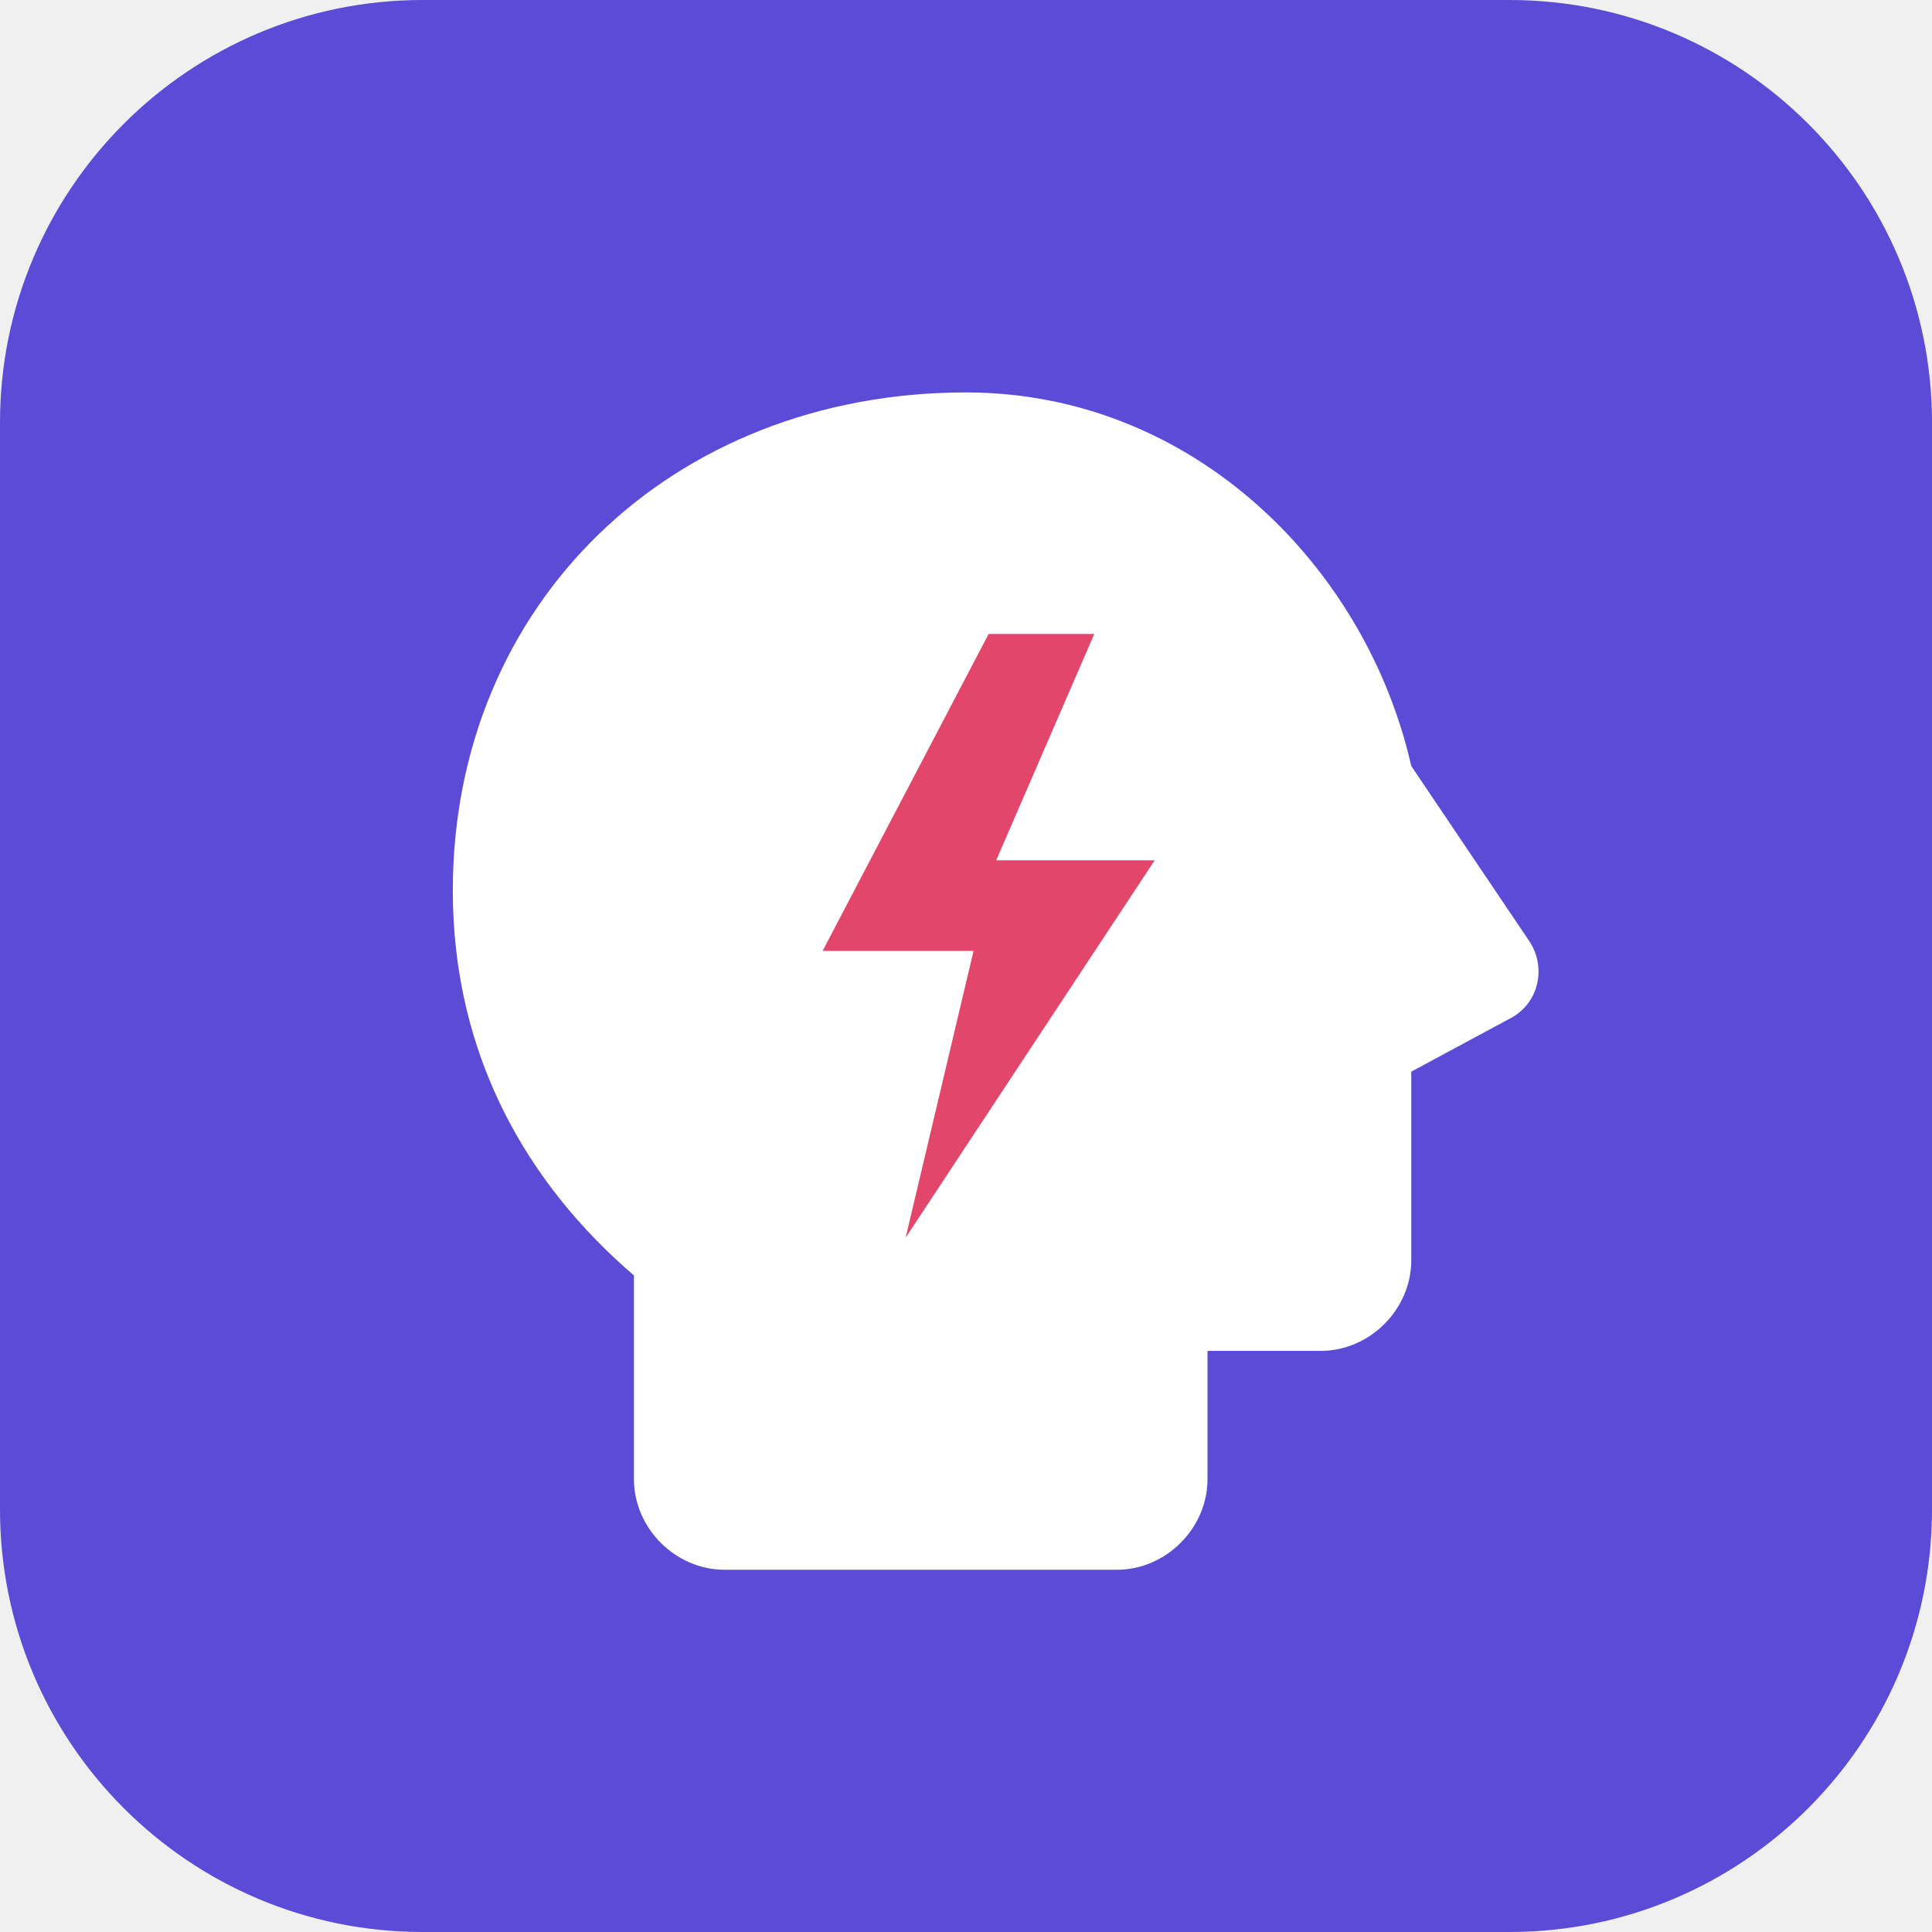
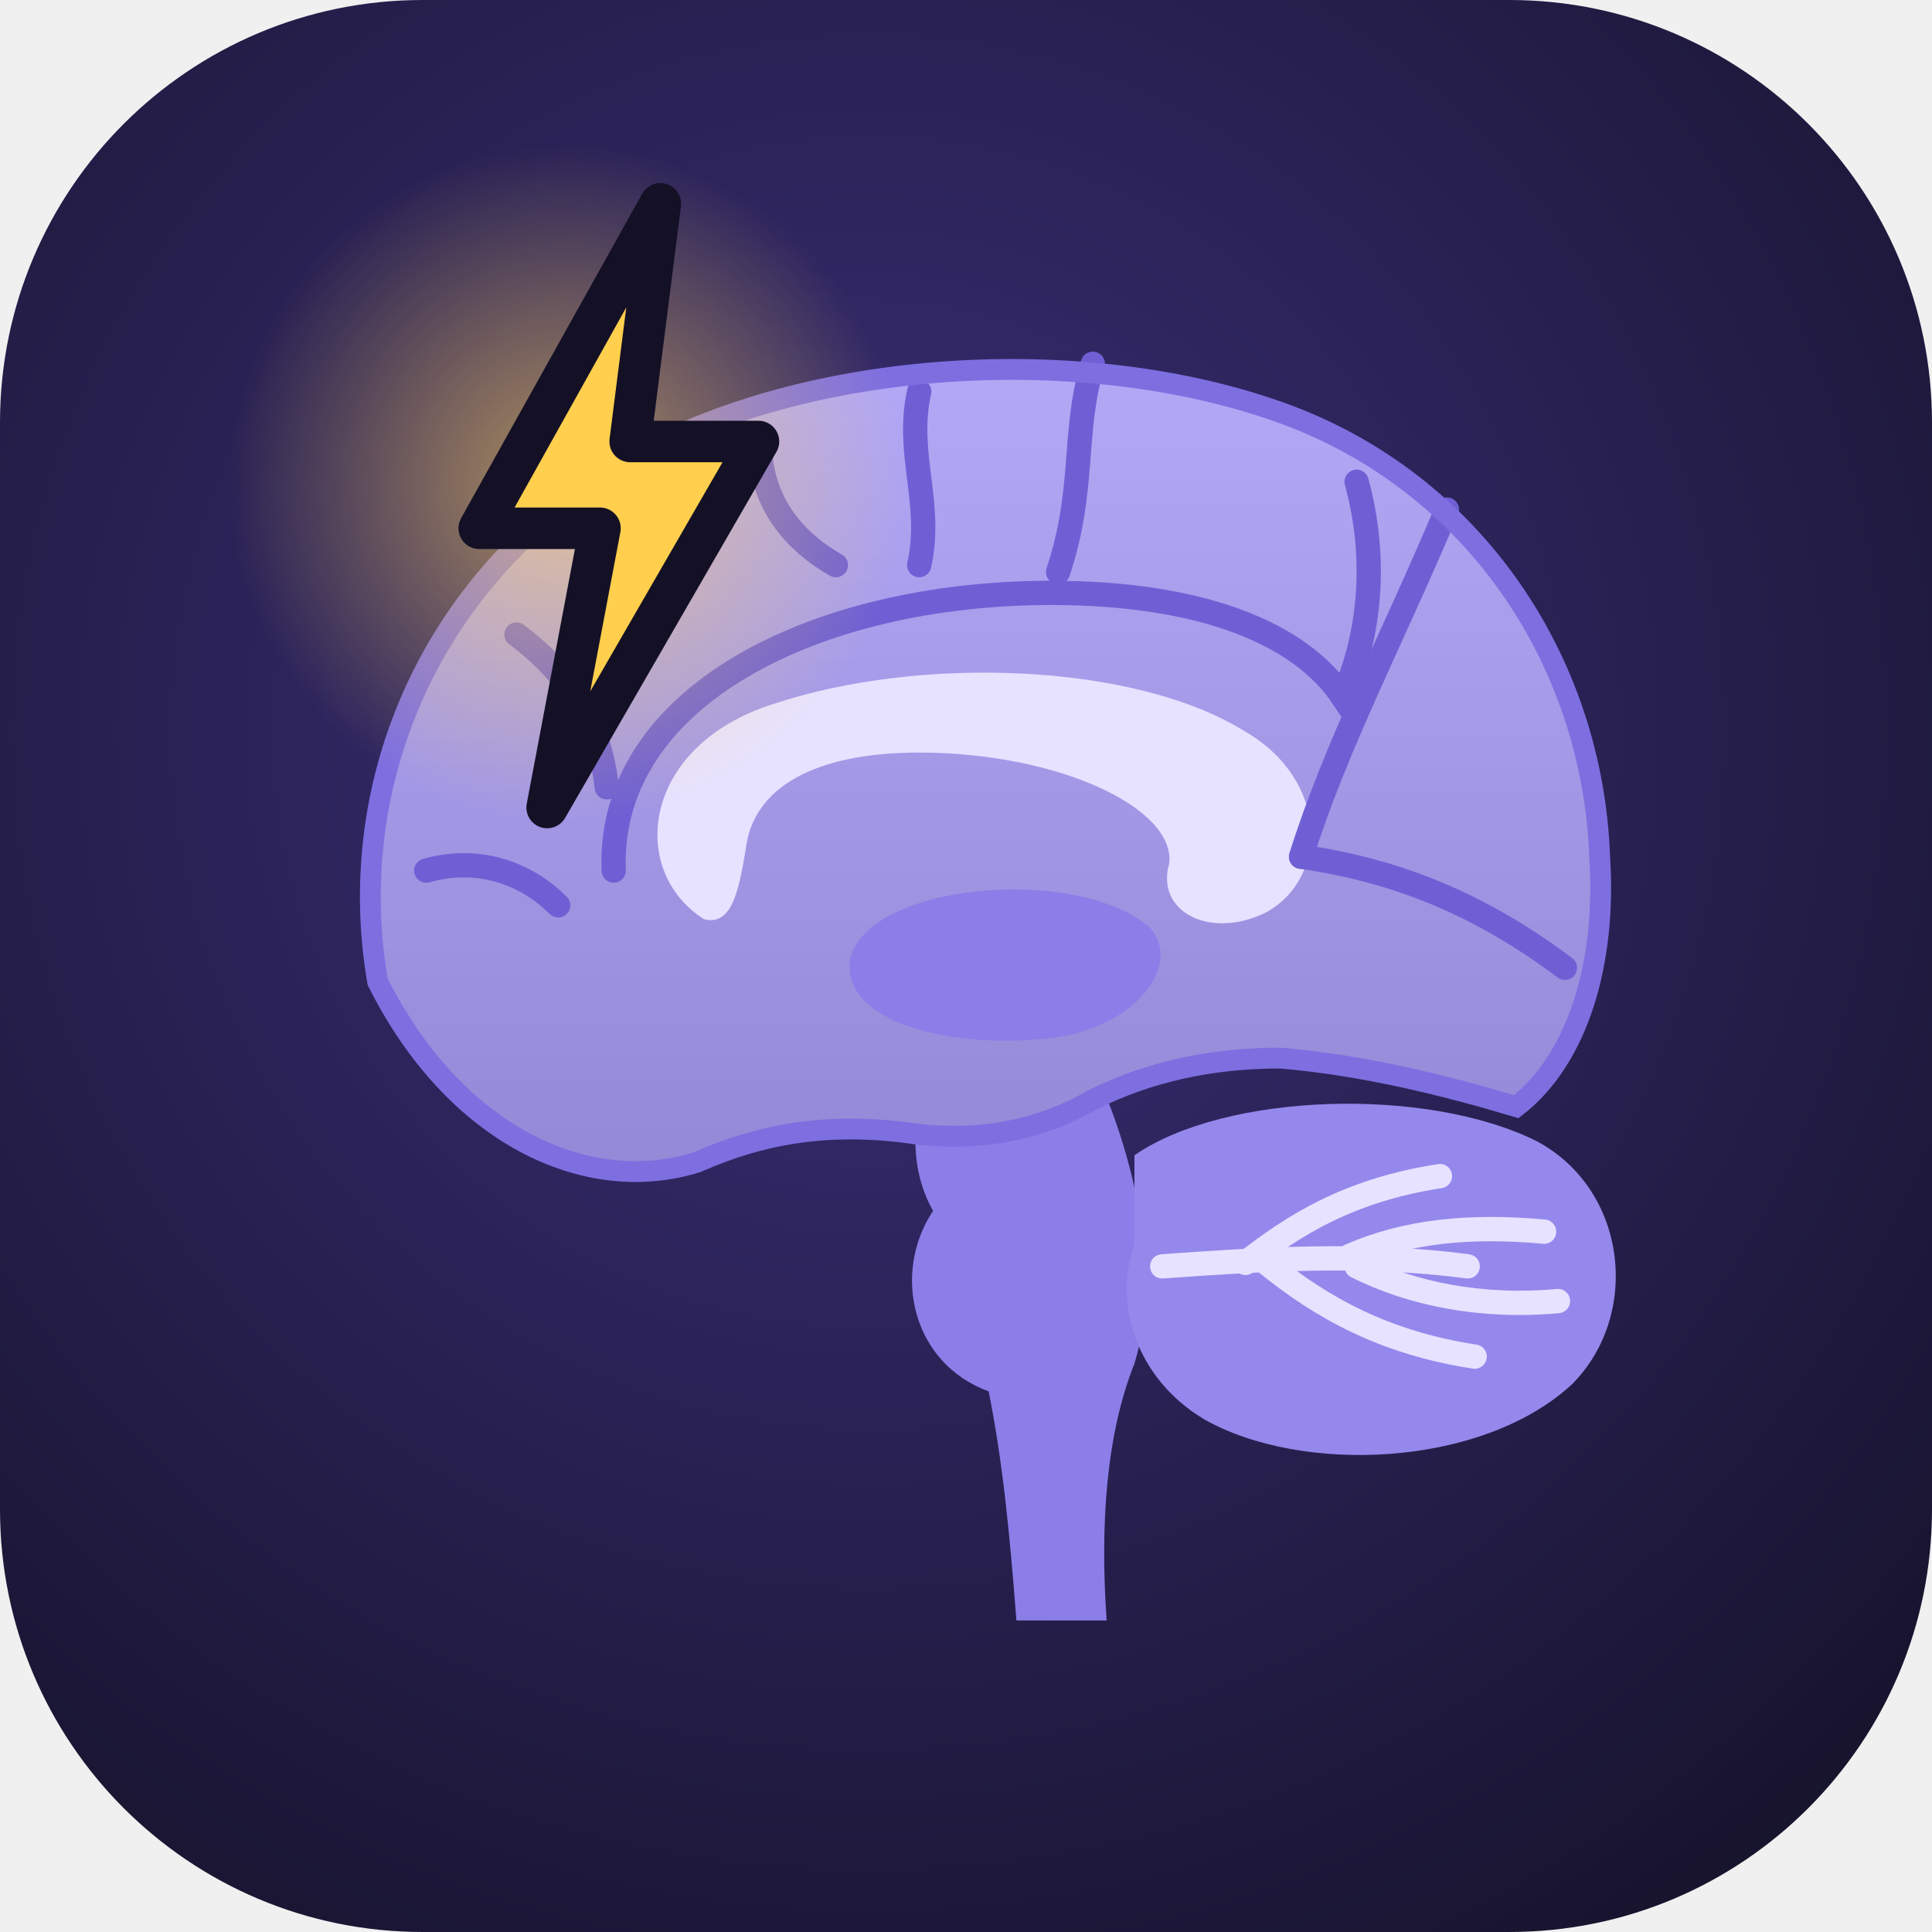
<svg xmlns="http://www.w3.org/2000/svg" viewBox="0 0 512 512">
-   <rect width="512" height="512" rx="112" fill="#5b4bd6" />
-   <path d="M256 104c-78 0-136 56-136 132 0 44 20 78 48 102v54c0 13 11 24 24 24h104c13 0 24-11 24-24v-34h30c13 0 24-11 24-24v-50l26-14c8-4 10-14 5-21l-31-46C362 150 316 104 256 104Z" fill="#fff" />
-   <path d="M262 168l-44 84h40l-18 76 66-100h-42l26-60Z" fill="#e2466b" />
+   <clipPath id="c">
+     <rect width="512" height="512" rx="112" />
+   </clipPath>
+   <g clip-path="url(#c)">
+     <defs>
+       <radialGradient id="bg" cx=".45" cy=".38" r=".8">
+         <stop offset="0" stop-color="#3b2f7a" />
+         <stop offset="1" stop-color="#141126" />
+       </radialGradient>
+       <linearGradient id="shade" x1="0" y1="0" x2="0" y2="1">
+         <stop offset="0" stop-color="#fff" stop-opacity="0.12" />
+         <stop offset="1" stop-color="#000" stop-opacity="0.12" />
+       </linearGradient>
+       <radialGradient id="glow" cx=".5" cy=".5" r=".5">
+         <stop offset="0" stop-color="#ffd25a" stop-opacity=".6" />
+         <stop offset="1" stop-color="#ffd25a" stop-opacity="0" />
+       </radialGradient>
+     </defs>
+     <rect width="512" height="512" fill="url(#bg)" />
+     <g transform="translate(262 262) scale(.92) translate(-272 -270)">
+       <path d="M258 286 C 250 302, 248 320, 256 334 C 244 352, 250 378, 272 386 C 276 406, 278 426, 280 452 L 306 452 C 304 424, 306 398, 314 378 C 322 352, 314 318, 302 292 Z" fill="#8c7ee8" />
+       <path d="M314 318 C 340 300, 398 298, 430 314 C 456 328, 460 364, 440 384 C 414 408, 362 410, 334 394 C 314 382, 308 360, 314 344 Z" fill="#9488ec" />
+       <g fill="none" stroke="#e7e2ff" stroke-width="7" stroke-linecap="round">
+         <path d="M322 350 C 350 348, 380 346, 410 350" />
+         <path d="M346 349 C 360 338, 376 328, 402 324" />
+         <path d="M352 349 C 368 362, 386 372, 412 376" />
+         <path d="M376 347 C 392 340, 410 338, 432 340" />
+         <path d="M378 350 C 394 358, 414 362, 436 360" />
+       </g>
+       <path d="M96 268 C 86 210, 112 150, 168 118 C 220 88, 300 84, 356 104 C 412 124, 446 176, 448 232 C 450 262, 442 290, 424 304 C 404 298, 380 292, 356 290 C 336 290, 318 294, 302 302 C 288 310, 272 314, 252 312 C 226 308, 206 312, 188 320 C 156 330, 118 312, 96 268 Z" fill="#a99cf5" />
+       <path d="M96 268 C 86 210, 112 150, 168 118 C 220 88, 300 84, 356 104 C 412 124, 446 176, 448 232 C 450 262, 442 290, 424 304 C 404 298, 380 292, 356 290 C 336 290, 318 294, 302 302 C 288 310, 272 314, 252 312 C 226 308, 206 312, 188 320 C 156 330, 118 312, 96 268 Z" fill="url(#shade)" />
+       <path d="M232 262 C 236 240, 296 234, 318 252 C 328 262, 316 280, 292 284 C 262 288, 230 280, 232 262 Z" fill="#8c7ee8" />
+       <path d="M190 250 C 168 236, 172 200, 210 188 C 252 174, 314 176, 346 196 C 370 210, 370 238, 352 248 C 336 256, 320 248, 324 234 C 326 218, 292 202, 252 202 C 222 202, 204 212, 202 230 C 200 242, 198 252, 190 250 Z" fill="#e7e2ff" />
+       <g fill="none" stroke="#6e60d4" stroke-width="7" stroke-linecap="round">
+         <path d="M164 236 C 162 186, 222 156, 290 156 C 334 156, 362 168, 374 186 C 382 168, 384 146, 378 124" />
+         <path d="M302 90 C 296 110, 300 126, 292 150" />
+         <path d="M404 132 C 388 170, 372 200, 362 232" />
+         <path d="M362 232 C 390 236, 414 246, 438 264" />
+         <path d="M136 168 C 152 180, 160 194, 162 212" />
+         <path d="M206 112 C 206 128, 214 140, 228 148" />
+         <path d="M110 236 C 124 232, 138 236, 148 246" />
+         <path d="M252 98 C 248 116, 256 130, 252 148" />
+       </g>
+       <path d="M96 268 C 86 210, 112 150, 168 118 C 220 88, 300 84, 356 104 C 412 124, 446 176, 448 232 C 450 262, 442 290, 424 304 C 404 298, 380 292, 356 290 C 336 290, 318 294, 302 302 C 288 310, 272 314, 252 312 C 226 308, 206 312, 188 320 C 156 330, 118 312, 96 268 Z" fill="none" stroke="#7d6fe0" stroke-width="6" />
+     </g>
+     <circle cx="150" cy="128" r="90" fill="url(#glow)" />
+     <path transform="translate(34 6) scale(0.5)" d="M282 96 L186 268 H250 L222 416 L334 222 H266 Z" fill="#ffcf4d" stroke="#141126" stroke-width="22" stroke-linejoin="round" />
+   </g>
</svg>
